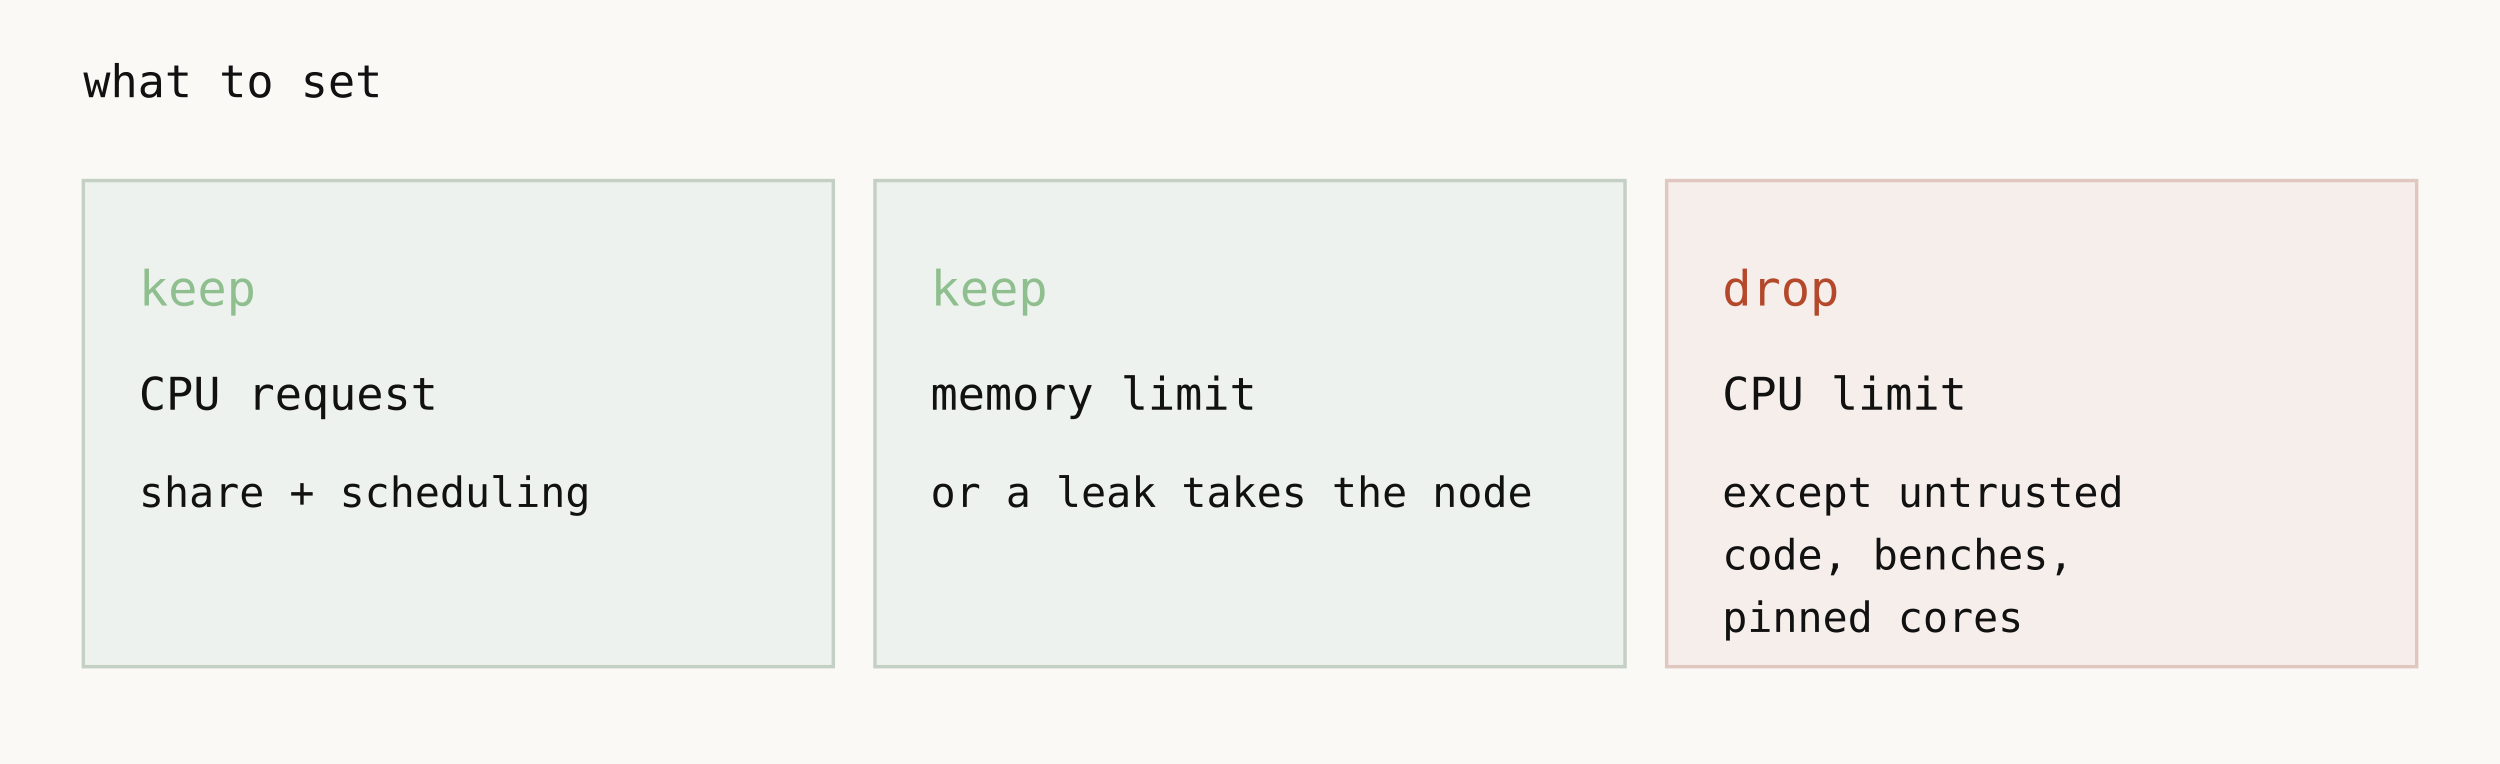
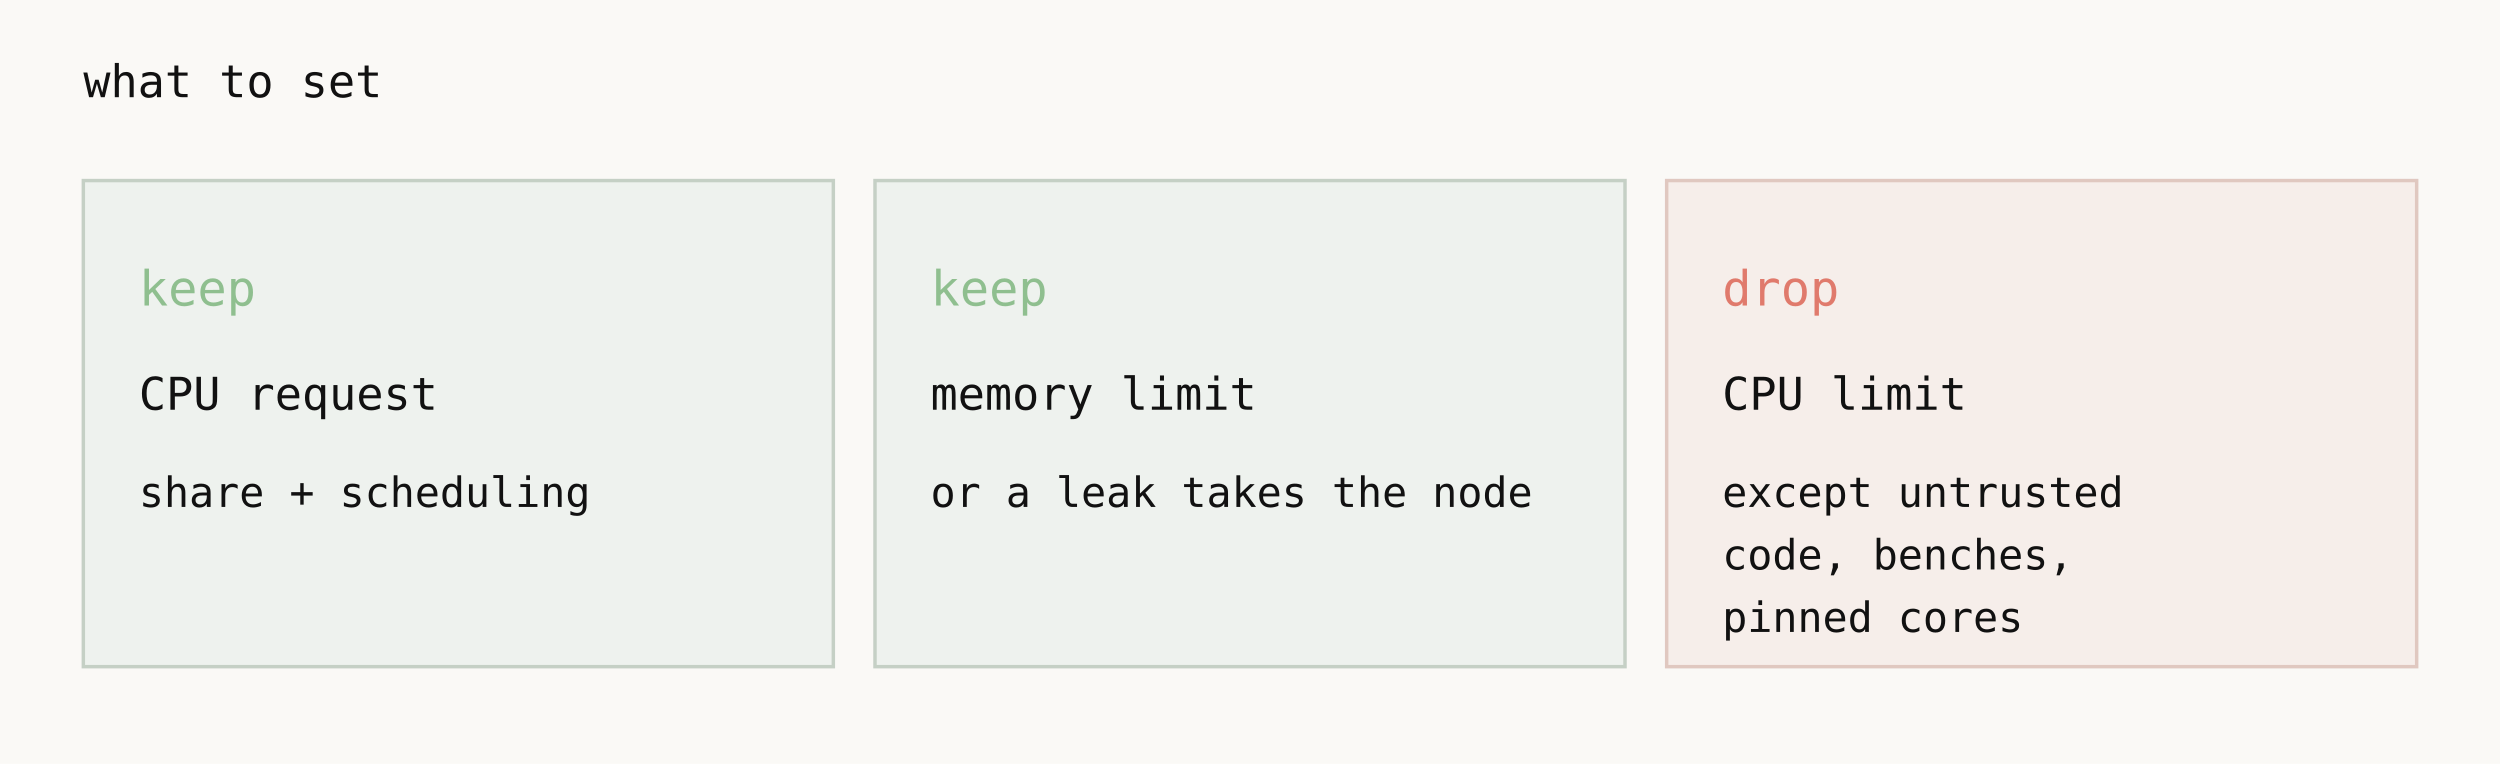
<svg xmlns="http://www.w3.org/2000/svg" width="720" height="220" viewBox="0 0 720 220">
  <rect width="720" height="220" fill="#faf9f6" />
  <text x="24" y="28" font-family="ui-monospace, SFMono-Regular, Menlo, monospace" font-size="13" fill="#111111">what to set</text>
  <rect x="24" y="52" width="216" height="140" fill="#eef2ee" stroke="#c5d0c5" />
  <text x="40" y="88" font-family="ui-monospace, SFMono-Regular, Menlo, monospace" font-size="14" fill="#8fbf8f">keep</text>
  <text x="40" y="118" font-family="ui-monospace, SFMono-Regular, Menlo, monospace" font-size="13" fill="#111111">CPU request</text>
  <text x="40" y="146" font-family="ui-monospace, SFMono-Regular, Menlo, monospace" font-size="12" fill="#111111">share + scheduling</text>
  <rect x="252" y="52" width="216" height="140" fill="#eef2ee" stroke="#c5d0c5" />
  <text x="268" y="88" font-family="ui-monospace, SFMono-Regular, Menlo, monospace" font-size="14" fill="#8fbf8f">keep</text>
  <text x="268" y="118" font-family="ui-monospace, SFMono-Regular, Menlo, monospace" font-size="13" fill="#111111">memory limit</text>
  <text x="268" y="146" font-family="ui-monospace, SFMono-Regular, Menlo, monospace" font-size="12" fill="#111111">or a leak takes the node</text>
  <rect x="480" y="52" width="216" height="140" fill="#f6eeea" stroke="#e0c8c0" />
-   <text x="496" y="88" font-family="ui-monospace, SFMono-Regular, Menlo, monospace" font-size="14" fill="#b4482a">drop</text>
+   <text x="496" y="88" font-family="ui-monospace, SFMono-Regular, Menlo, monospace" font-size="14" fill="#e07a6c">drop</text>
  <text x="496" y="118" font-family="ui-monospace, SFMono-Regular, Menlo, monospace" font-size="13" fill="#111111">CPU limit</text>
  <text x="496" y="146" font-family="ui-monospace, SFMono-Regular, Menlo, monospace" font-size="12" fill="#111111">except untrusted</text>
  <text x="496" y="164" font-family="ui-monospace, SFMono-Regular, Menlo, monospace" font-size="12" fill="#111111">code, benches,</text>
  <text x="496" y="182" font-family="ui-monospace, SFMono-Regular, Menlo, monospace" font-size="12" fill="#111111">pinned cores</text>
</svg>
